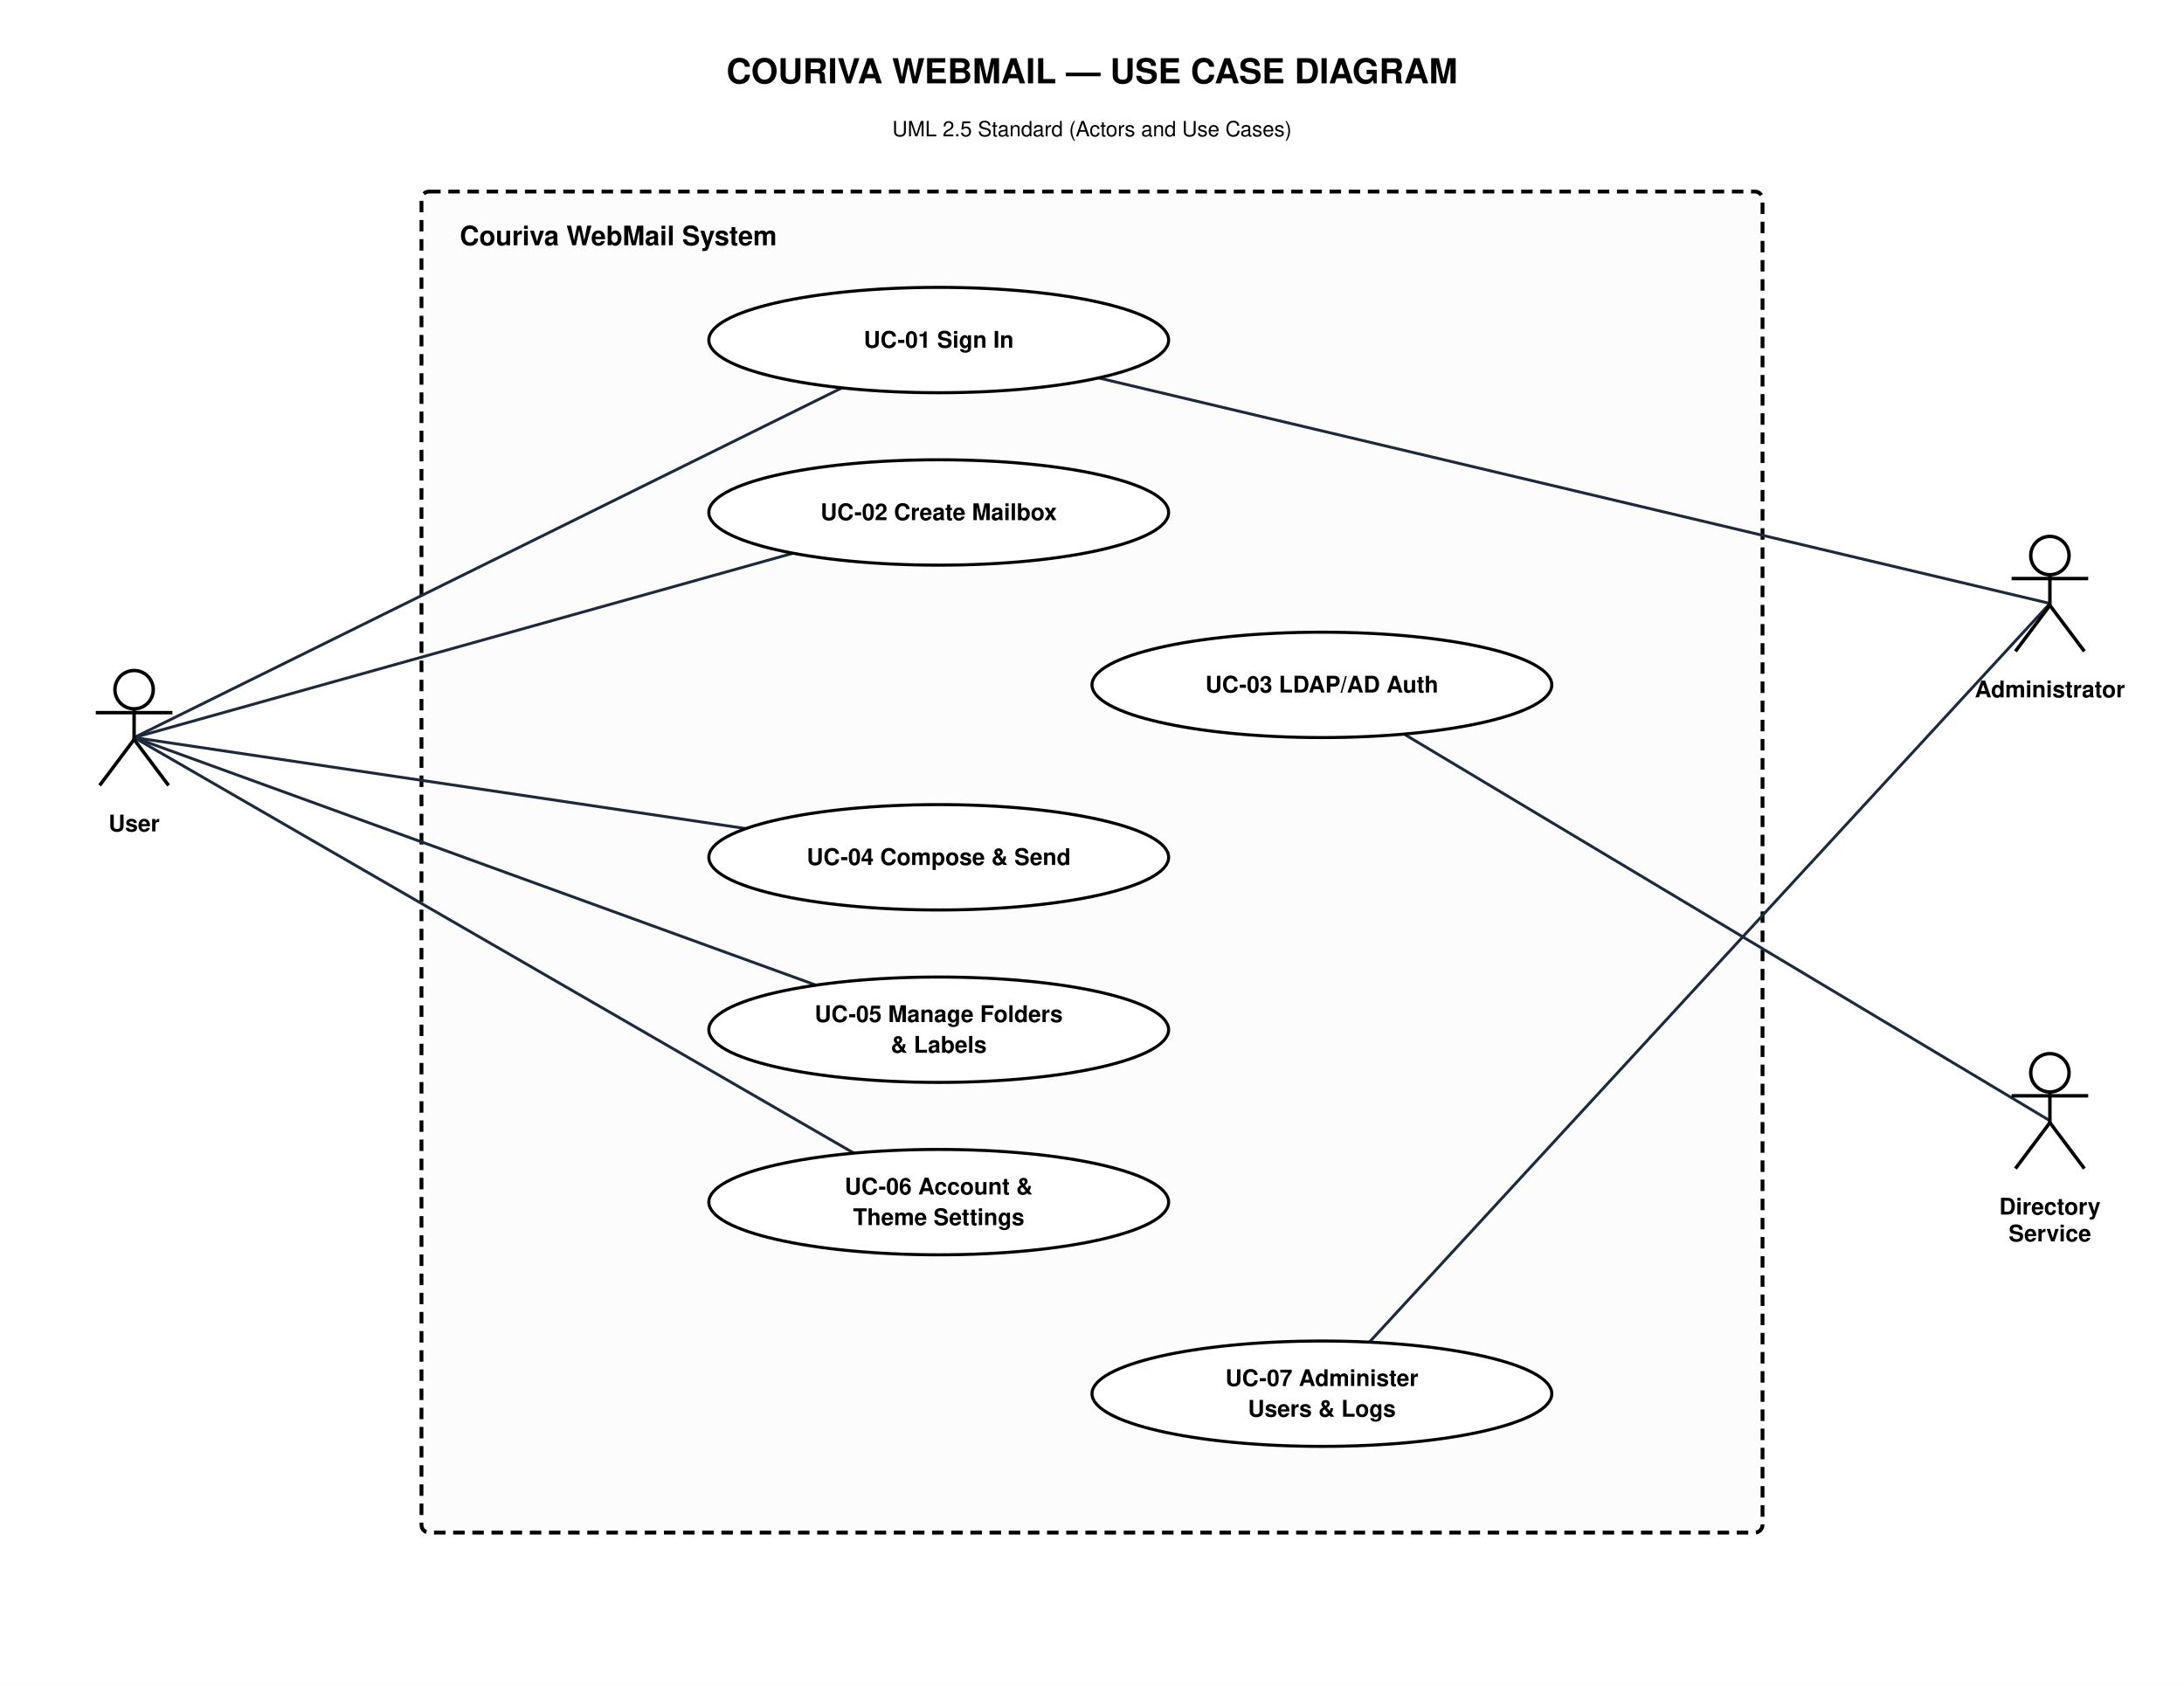
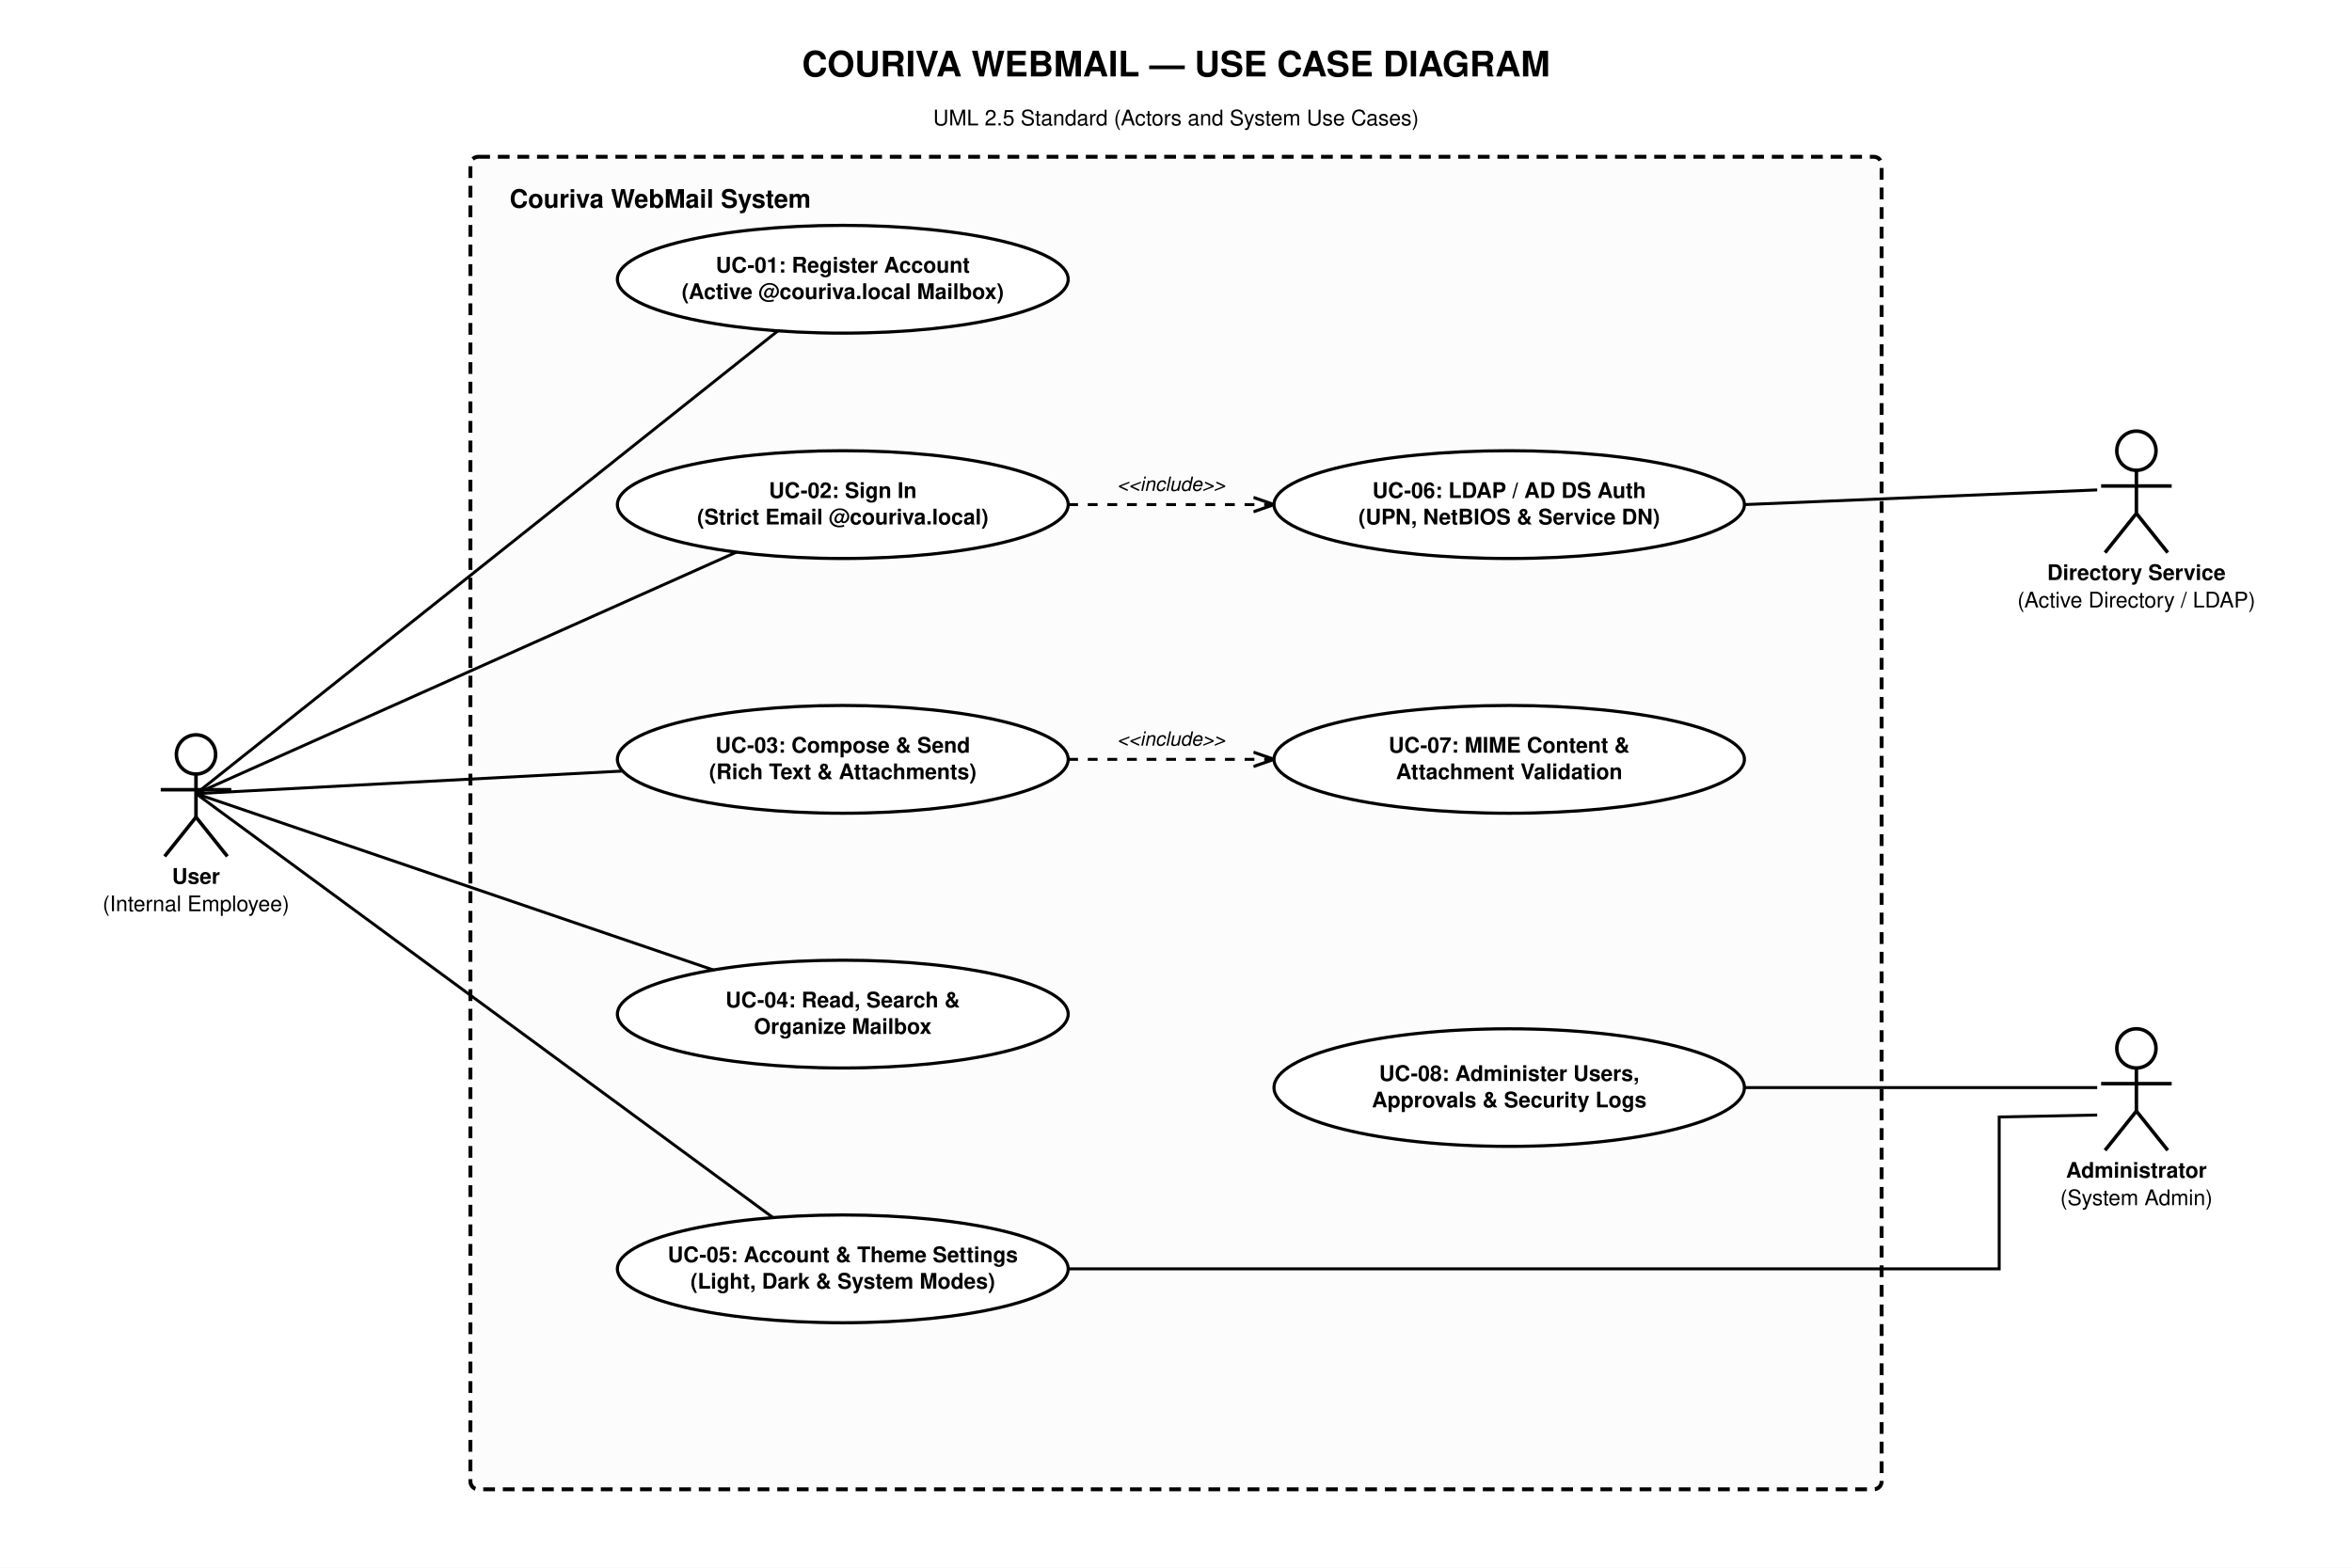
- <svg xmlns="http://www.w3.org/2000/svg" width="1140" height="880" viewBox="30.0 0 1140.0 880.0">
+ <svg xmlns="http://www.w3.org/2000/svg" width="1200" height="800" viewBox="0 0 1200 800">
  <defs>
-     <marker id="arrow" viewBox="0 0 10 10" refX="10" refY="5" markerWidth="7" markerHeight="7" orient="auto-start-reverse">
+     <marker id="arrow" viewBox="0 0 10 10" refX="10" refY="5" markerWidth="6" markerHeight="6" orient="auto-start-reverse">
      <path d="M 0 1.5 L 10 5 L 0 8.5 z" fill="#000000" />
    </marker>
+     <marker id="open-arrow" viewBox="0 0 10 10" refX="10" refY="5" markerWidth="7" markerHeight="7" orient="auto-start-reverse">
+       <path d="M 0 1.5 L 10 5 L 0 8.5" fill="none" stroke="#000000" stroke-width="1.5" />
+     </marker>
  </defs>
-   <rect x="30.0" y="0" width="1140.0" height="880.0" fill="#ffffff" />
-   <rect x="250.0" y="100.0" width="700.0" height="700.0" fill="#fcfcfd" stroke="#000000" stroke-width="2" stroke-dasharray="6,4" rx="4" />
-   <text x="270.0" y="128.0" font-family="Helvetica, Arial, sans-serif" font-size="14" font-weight="bold" fill="#000000">Couriva WebMail System</text>
-   <line x1="100.0" y1="385.0" x2="520.0" y2="177.5" stroke="#1e293b" stroke-width="1.5" />
-   <line x1="100.0" y1="385.0" x2="520.0" y2="267.5" stroke="#1e293b" stroke-width="1.5" />
-   <line x1="100.0" y1="385.0" x2="520.0" y2="447.5" stroke="#1e293b" stroke-width="1.5" />
-   <line x1="100.0" y1="385.0" x2="520.0" y2="537.5" stroke="#1e293b" stroke-width="1.5" />
-   <line x1="100.0" y1="385.0" x2="520.0" y2="627.5" stroke="#1e293b" stroke-width="1.5" />
-   <line x1="1100.0" y1="315.0" x2="520.0" y2="177.5" stroke="#1e293b" stroke-width="1.5" />
-   <line x1="1100.0" y1="315.0" x2="720.0" y2="727.5" stroke="#1e293b" stroke-width="1.5" />
-   <line x1="1100.0" y1="585.0" x2="720.0" y2="357.5" stroke="#1e293b" stroke-width="1.5" />
-   <text x="600.0" y="43.5" text-anchor="middle" font-family="Helvetica, Arial, sans-serif" font-size="18" font-weight="bold" fill="#000000">COURIVA WEBMAIL — USE CASE DIAGRAM</text>
-   <text x="600.0" y="71.167" text-anchor="middle" font-family="Helvetica, Arial, sans-serif" font-size="11" font-weight="normal" fill="#000000">UML 2.5 Standard (Actors and Use Cases)</text>
-   <circle cx="100.0" cy="360.0" r="10" fill="#ffffff" stroke="#000000" stroke-width="1.8" />
-   <line x1="100.0" y1="370.0" x2="100.0" y2="386.0" stroke="#000000" stroke-width="1.8" />
-   <line x1="80.0" y1="372.0" x2="120.0" y2="372.0" stroke="#000000" stroke-width="1.8" />
-   <line x1="100.0" y1="386.0" x2="82.0" y2="410.0" stroke="#000000" stroke-width="1.8" />
-   <line x1="100.0" y1="386.0" x2="118.0" y2="410.0" stroke="#000000" stroke-width="1.8" />
-   <text x="100.0" y="434.0" text-anchor="middle" font-family="Helvetica, Arial, sans-serif" font-size="12" font-weight="bold" fill="#000000">User</text>
-   <circle cx="1100.0" cy="290.0" r="10" fill="#ffffff" stroke="#000000" stroke-width="1.8" />
-   <line x1="1100.0" y1="300.0" x2="1100.0" y2="316.0" stroke="#000000" stroke-width="1.8" />
-   <line x1="1080.0" y1="302.0" x2="1120.0" y2="302.0" stroke="#000000" stroke-width="1.8" />
-   <line x1="1100.0" y1="316.0" x2="1082.0" y2="340.0" stroke="#000000" stroke-width="1.8" />
-   <line x1="1100.0" y1="316.0" x2="1118.0" y2="340.0" stroke="#000000" stroke-width="1.8" />
-   <text x="1100.0" y="364.0" text-anchor="middle" font-family="Helvetica, Arial, sans-serif" font-size="12" font-weight="bold" fill="#000000">Administrator</text>
-   <circle cx="1100.0" cy="560.0" r="10" fill="#ffffff" stroke="#000000" stroke-width="1.8" />
-   <line x1="1100.0" y1="570.0" x2="1100.0" y2="586.0" stroke="#000000" stroke-width="1.8" />
-   <line x1="1080.0" y1="572.0" x2="1120.0" y2="572.0" stroke="#000000" stroke-width="1.8" />
-   <line x1="1100.0" y1="586.0" x2="1082.0" y2="610.0" stroke="#000000" stroke-width="1.8" />
-   <line x1="1100.0" y1="586.0" x2="1118.0" y2="610.0" stroke="#000000" stroke-width="1.8" />
-   <text x="1100.0" y="634.0" text-anchor="middle" font-family="Helvetica, Arial, sans-serif" font-size="12" font-weight="bold" fill="#000000">Directory</text>
-   <text x="1100.0" y="648.0" text-anchor="middle" font-family="Helvetica, Arial, sans-serif" font-size="12" font-weight="bold" fill="#000000">Service</text>
-   <ellipse cx="520.0" cy="177.5" rx="120.0" ry="27.5" fill="#ffffff" stroke="#000000" stroke-width="1.6" />
-   <text x="520.0" y="181.5" text-anchor="middle" font-family="Helvetica, Arial, sans-serif" font-size="12" font-weight="600" fill="#000000">UC-01 Sign In</text>
-   <ellipse cx="520.0" cy="267.5" rx="120.0" ry="27.5" fill="#ffffff" stroke="#000000" stroke-width="1.6" />
-   <text x="520.0" y="271.5" text-anchor="middle" font-family="Helvetica, Arial, sans-serif" font-size="12" font-weight="600" fill="#000000">UC-02 Create Mailbox</text>
-   <ellipse cx="720.0" cy="357.5" rx="120.0" ry="27.5" fill="#ffffff" stroke="#000000" stroke-width="1.6" />
-   <text x="720.0" y="361.5" text-anchor="middle" font-family="Helvetica, Arial, sans-serif" font-size="12" font-weight="600" fill="#000000">UC-03 LDAP/AD Auth</text>
-   <ellipse cx="520.0" cy="447.5" rx="120.0" ry="27.5" fill="#ffffff" stroke="#000000" stroke-width="1.6" />
-   <text x="520.0" y="451.5" text-anchor="middle" font-family="Helvetica, Arial, sans-serif" font-size="12" font-weight="600" fill="#000000">UC-04 Compose &amp; Send</text>
-   <ellipse cx="520.0" cy="537.5" rx="120.0" ry="27.5" fill="#ffffff" stroke="#000000" stroke-width="1.6" />
-   <text x="520.0" y="533.5" text-anchor="middle" font-family="Helvetica, Arial, sans-serif" font-size="12" font-weight="600" fill="#000000">UC-05 Manage Folders</text>
-   <text x="520.0" y="549.5" text-anchor="middle" font-family="Helvetica, Arial, sans-serif" font-size="12" font-weight="600" fill="#000000">&amp; Labels</text>
-   <ellipse cx="520.0" cy="627.5" rx="120.0" ry="27.5" fill="#ffffff" stroke="#000000" stroke-width="1.6" />
-   <text x="520.0" y="623.5" text-anchor="middle" font-family="Helvetica, Arial, sans-serif" font-size="12" font-weight="600" fill="#000000">UC-06 Account &amp;</text>
-   <text x="520.0" y="639.5" text-anchor="middle" font-family="Helvetica, Arial, sans-serif" font-size="12" font-weight="600" fill="#000000">Theme Settings</text>
-   <ellipse cx="720.0" cy="727.5" rx="120.0" ry="27.5" fill="#ffffff" stroke="#000000" stroke-width="1.6" />
-   <text x="720.0" y="723.5" text-anchor="middle" font-family="Helvetica, Arial, sans-serif" font-size="12" font-weight="600" fill="#000000">UC-07 Administer</text>
-   <text x="720.0" y="739.5" text-anchor="middle" font-family="Helvetica, Arial, sans-serif" font-size="12" font-weight="600" fill="#000000">Users &amp; Logs</text>
+   <rect x="0" y="0" width="1200" height="800" fill="#ffffff" />
+   <rect x="240.0" y="80.0" width="720.0" height="680.0" fill="#fcfcfd" stroke="#000000" stroke-width="2" stroke-dasharray="6,4" rx="4" />
+   <text x="260.0" y="106.0" font-family="Helvetica, Arial, sans-serif" font-size="13" font-weight="bold" fill="#000000">Couriva WebMail System</text>
+   <path d="M 100.0 405.0 L 430.0 142.5" fill="none" stroke="#000000" stroke-width="1.5" />
+   <path d="M 100.0 405.0 L 430.0 257.5" fill="none" stroke="#000000" stroke-width="1.5" />
+   <path d="M 100.0 405.0 L 430.0 387.5" fill="none" stroke="#000000" stroke-width="1.5" />
+   <path d="M 100.0 405.0 L 430.0 517.5" fill="none" stroke="#000000" stroke-width="1.5" />
+   <path d="M 100.0 405.0 L 430.0 647.5" fill="none" stroke="#000000" stroke-width="1.5" />
+   <path d="M 1070.0 250.0 L 890.0 257.5" fill="none" stroke="#000000" stroke-width="1.5" />
+   <path d="M 1070.0 555.0 L 890.0 555.0" fill="none" stroke="#000000" stroke-width="1.5" />
+   <path d="M 1070.0 569.0 L 1020.0 570.0 L 1020.0 647.5 L 545.0 647.5" fill="none" stroke="#000000" stroke-width="1.5" />
+   <path d="M 545.0 257.5 L 650.0 257.5" fill="none" stroke="#000000" stroke-width="1.5" stroke-dasharray="5,5" marker-end="url(#open-arrow)" />
+   <text x="597.5" y="250.5" text-anchor="middle" font-family="Helvetica, Arial, sans-serif" font-size="10" font-style="italic" fill="#000000">&lt;&lt;include&gt;&gt;</text>
+   <path d="M 545.0 387.5 L 650.0 387.5" fill="none" stroke="#000000" stroke-width="1.5" stroke-dasharray="5,5" marker-end="url(#open-arrow)" />
+   <text x="597.5" y="380.5" text-anchor="middle" font-family="Helvetica, Arial, sans-serif" font-size="10" font-style="italic" fill="#000000">&lt;&lt;include&gt;&gt;</text>
+   <text x="600.0" y="39.0" text-anchor="middle" font-family="Helvetica, Arial, sans-serif" font-size="18" font-weight="bold" fill="#000000">COURIVA WEBMAIL — USE CASE DIAGRAM</text>
+   <text x="600.0" y="64.0" text-anchor="middle" font-family="Helvetica, Arial, sans-serif" font-size="11" font-weight="normal" fill="#000000">UML 2.5 Standard (Actors and System Use Cases)</text>
+   <circle cx="100.0" cy="385.0" r="10.0" fill="#ffffff" stroke="#000000" stroke-width="1.8" />
+   <line x1="100.0" y1="395.0" x2="100.0" y2="417.0" stroke="#000000" stroke-width="1.8" />
+   <line x1="82.0" y1="403.0" x2="118.0" y2="403.0" stroke="#000000" stroke-width="1.8" />
+   <line x1="100.0" y1="417.0" x2="84.0" y2="437.0" stroke="#000000" stroke-width="1.8" />
+   <line x1="100.0" y1="417.0" x2="116.0" y2="437.0" stroke="#000000" stroke-width="1.8" />
+   <text x="100.0" y="451.0" text-anchor="middle" font-family="Helvetica, Arial, sans-serif" font-size="11" font-weight="bold" fill="#000000">User</text>
+   <text x="100.0" y="465.0" text-anchor="middle" font-family="Helvetica, Arial, sans-serif" font-size="11" font-weight="normal" fill="#000000">(Internal Employee)</text>
+   <circle cx="1090.0" cy="230.0" r="10.0" fill="#ffffff" stroke="#000000" stroke-width="1.8" />
+   <line x1="1090.0" y1="240.0" x2="1090.0" y2="262.0" stroke="#000000" stroke-width="1.8" />
+   <line x1="1072.0" y1="248.0" x2="1108.0" y2="248.0" stroke="#000000" stroke-width="1.8" />
+   <line x1="1090.0" y1="262.0" x2="1074.0" y2="282.0" stroke="#000000" stroke-width="1.8" />
+   <line x1="1090.0" y1="262.0" x2="1106.0" y2="282.0" stroke="#000000" stroke-width="1.8" />
+   <text x="1090.0" y="296.0" text-anchor="middle" font-family="Helvetica, Arial, sans-serif" font-size="11" font-weight="bold" fill="#000000">Directory Service</text>
+   <text x="1090.0" y="310.0" text-anchor="middle" font-family="Helvetica, Arial, sans-serif" font-size="11" font-weight="normal" fill="#000000">(Active Directory / LDAP)</text>
+   <circle cx="1090.0" cy="535.0" r="10.0" fill="#ffffff" stroke="#000000" stroke-width="1.8" />
+   <line x1="1090.0" y1="545.0" x2="1090.0" y2="567.0" stroke="#000000" stroke-width="1.8" />
+   <line x1="1072.0" y1="553.0" x2="1108.0" y2="553.0" stroke="#000000" stroke-width="1.8" />
+   <line x1="1090.0" y1="567.0" x2="1074.0" y2="587.0" stroke="#000000" stroke-width="1.8" />
+   <line x1="1090.0" y1="567.0" x2="1106.0" y2="587.0" stroke="#000000" stroke-width="1.8" />
+   <text x="1090.0" y="601.0" text-anchor="middle" font-family="Helvetica, Arial, sans-serif" font-size="11" font-weight="bold" fill="#000000">Administrator</text>
+   <text x="1090.0" y="615.0" text-anchor="middle" font-family="Helvetica, Arial, sans-serif" font-size="11" font-weight="normal" fill="#000000">(System Admin)</text>
+   <ellipse cx="430.0" cy="142.5" rx="115.0" ry="27.5" fill="#ffffff" stroke="#000000" stroke-width="1.6" />
+   <text x="430.0" y="139.1" text-anchor="middle" font-family="Helvetica, Arial, sans-serif" font-size="11" font-weight="bold" fill="#000000">UC-01: Register Account</text>
+   <text x="430.0" y="152.6" text-anchor="middle" font-family="Helvetica, Arial, sans-serif" font-size="11" font-weight="bold" fill="#000000">(Active @couriva.local Mailbox)</text>
+   <ellipse cx="430.0" cy="257.5" rx="115.0" ry="27.5" fill="#ffffff" stroke="#000000" stroke-width="1.6" />
+   <text x="430.0" y="254.1" text-anchor="middle" font-family="Helvetica, Arial, sans-serif" font-size="11" font-weight="bold" fill="#000000">UC-02: Sign In</text>
+   <text x="430.0" y="267.6" text-anchor="middle" font-family="Helvetica, Arial, sans-serif" font-size="11" font-weight="bold" fill="#000000">(Strict Email @couriva.local)</text>
+   <ellipse cx="430.0" cy="387.5" rx="115.0" ry="27.5" fill="#ffffff" stroke="#000000" stroke-width="1.6" />
+   <text x="430.0" y="384.1" text-anchor="middle" font-family="Helvetica, Arial, sans-serif" font-size="11" font-weight="bold" fill="#000000">UC-03: Compose &amp; Send</text>
+   <text x="430.0" y="397.6" text-anchor="middle" font-family="Helvetica, Arial, sans-serif" font-size="11" font-weight="bold" fill="#000000">(Rich Text &amp; Attachments)</text>
+   <ellipse cx="430.0" cy="517.5" rx="115.0" ry="27.5" fill="#ffffff" stroke="#000000" stroke-width="1.6" />
+   <text x="430.0" y="514.1" text-anchor="middle" font-family="Helvetica, Arial, sans-serif" font-size="11" font-weight="bold" fill="#000000">UC-04: Read, Search &amp;</text>
+   <text x="430.0" y="527.6" text-anchor="middle" font-family="Helvetica, Arial, sans-serif" font-size="11" font-weight="bold" fill="#000000">Organize Mailbox</text>
+   <ellipse cx="430.0" cy="647.5" rx="115.0" ry="27.5" fill="#ffffff" stroke="#000000" stroke-width="1.6" />
+   <text x="430.0" y="644.1" text-anchor="middle" font-family="Helvetica, Arial, sans-serif" font-size="11" font-weight="bold" fill="#000000">UC-05: Account &amp; Theme Settings</text>
+   <text x="430.0" y="657.6" text-anchor="middle" font-family="Helvetica, Arial, sans-serif" font-size="11" font-weight="bold" fill="#000000">(Light, Dark &amp; System Modes)</text>
+   <ellipse cx="770.0" cy="257.5" rx="120.0" ry="27.5" fill="#ffffff" stroke="#000000" stroke-width="1.6" />
+   <text x="770.0" y="254.1" text-anchor="middle" font-family="Helvetica, Arial, sans-serif" font-size="11" font-weight="bold" fill="#000000">UC-06: LDAP / AD DS Auth</text>
+   <text x="770.0" y="267.6" text-anchor="middle" font-family="Helvetica, Arial, sans-serif" font-size="11" font-weight="bold" fill="#000000">(UPN, NetBIOS &amp; Service DN)</text>
+   <ellipse cx="770.0" cy="387.5" rx="120.0" ry="27.5" fill="#ffffff" stroke="#000000" stroke-width="1.6" />
+   <text x="770.0" y="384.1" text-anchor="middle" font-family="Helvetica, Arial, sans-serif" font-size="11" font-weight="bold" fill="#000000">UC-07: MIME Content &amp;</text>
+   <text x="770.0" y="397.6" text-anchor="middle" font-family="Helvetica, Arial, sans-serif" font-size="11" font-weight="bold" fill="#000000">Attachment Validation</text>
+   <ellipse cx="770.0" cy="555.0" rx="120.0" ry="30.0" fill="#ffffff" stroke="#000000" stroke-width="1.6" />
+   <text x="770.0" y="551.6" text-anchor="middle" font-family="Helvetica, Arial, sans-serif" font-size="11" font-weight="bold" fill="#000000">UC-08: Administer Users,</text>
+   <text x="770.0" y="565.1" text-anchor="middle" font-family="Helvetica, Arial, sans-serif" font-size="11" font-weight="bold" fill="#000000">Approvals &amp; Security Logs</text>
</svg>
